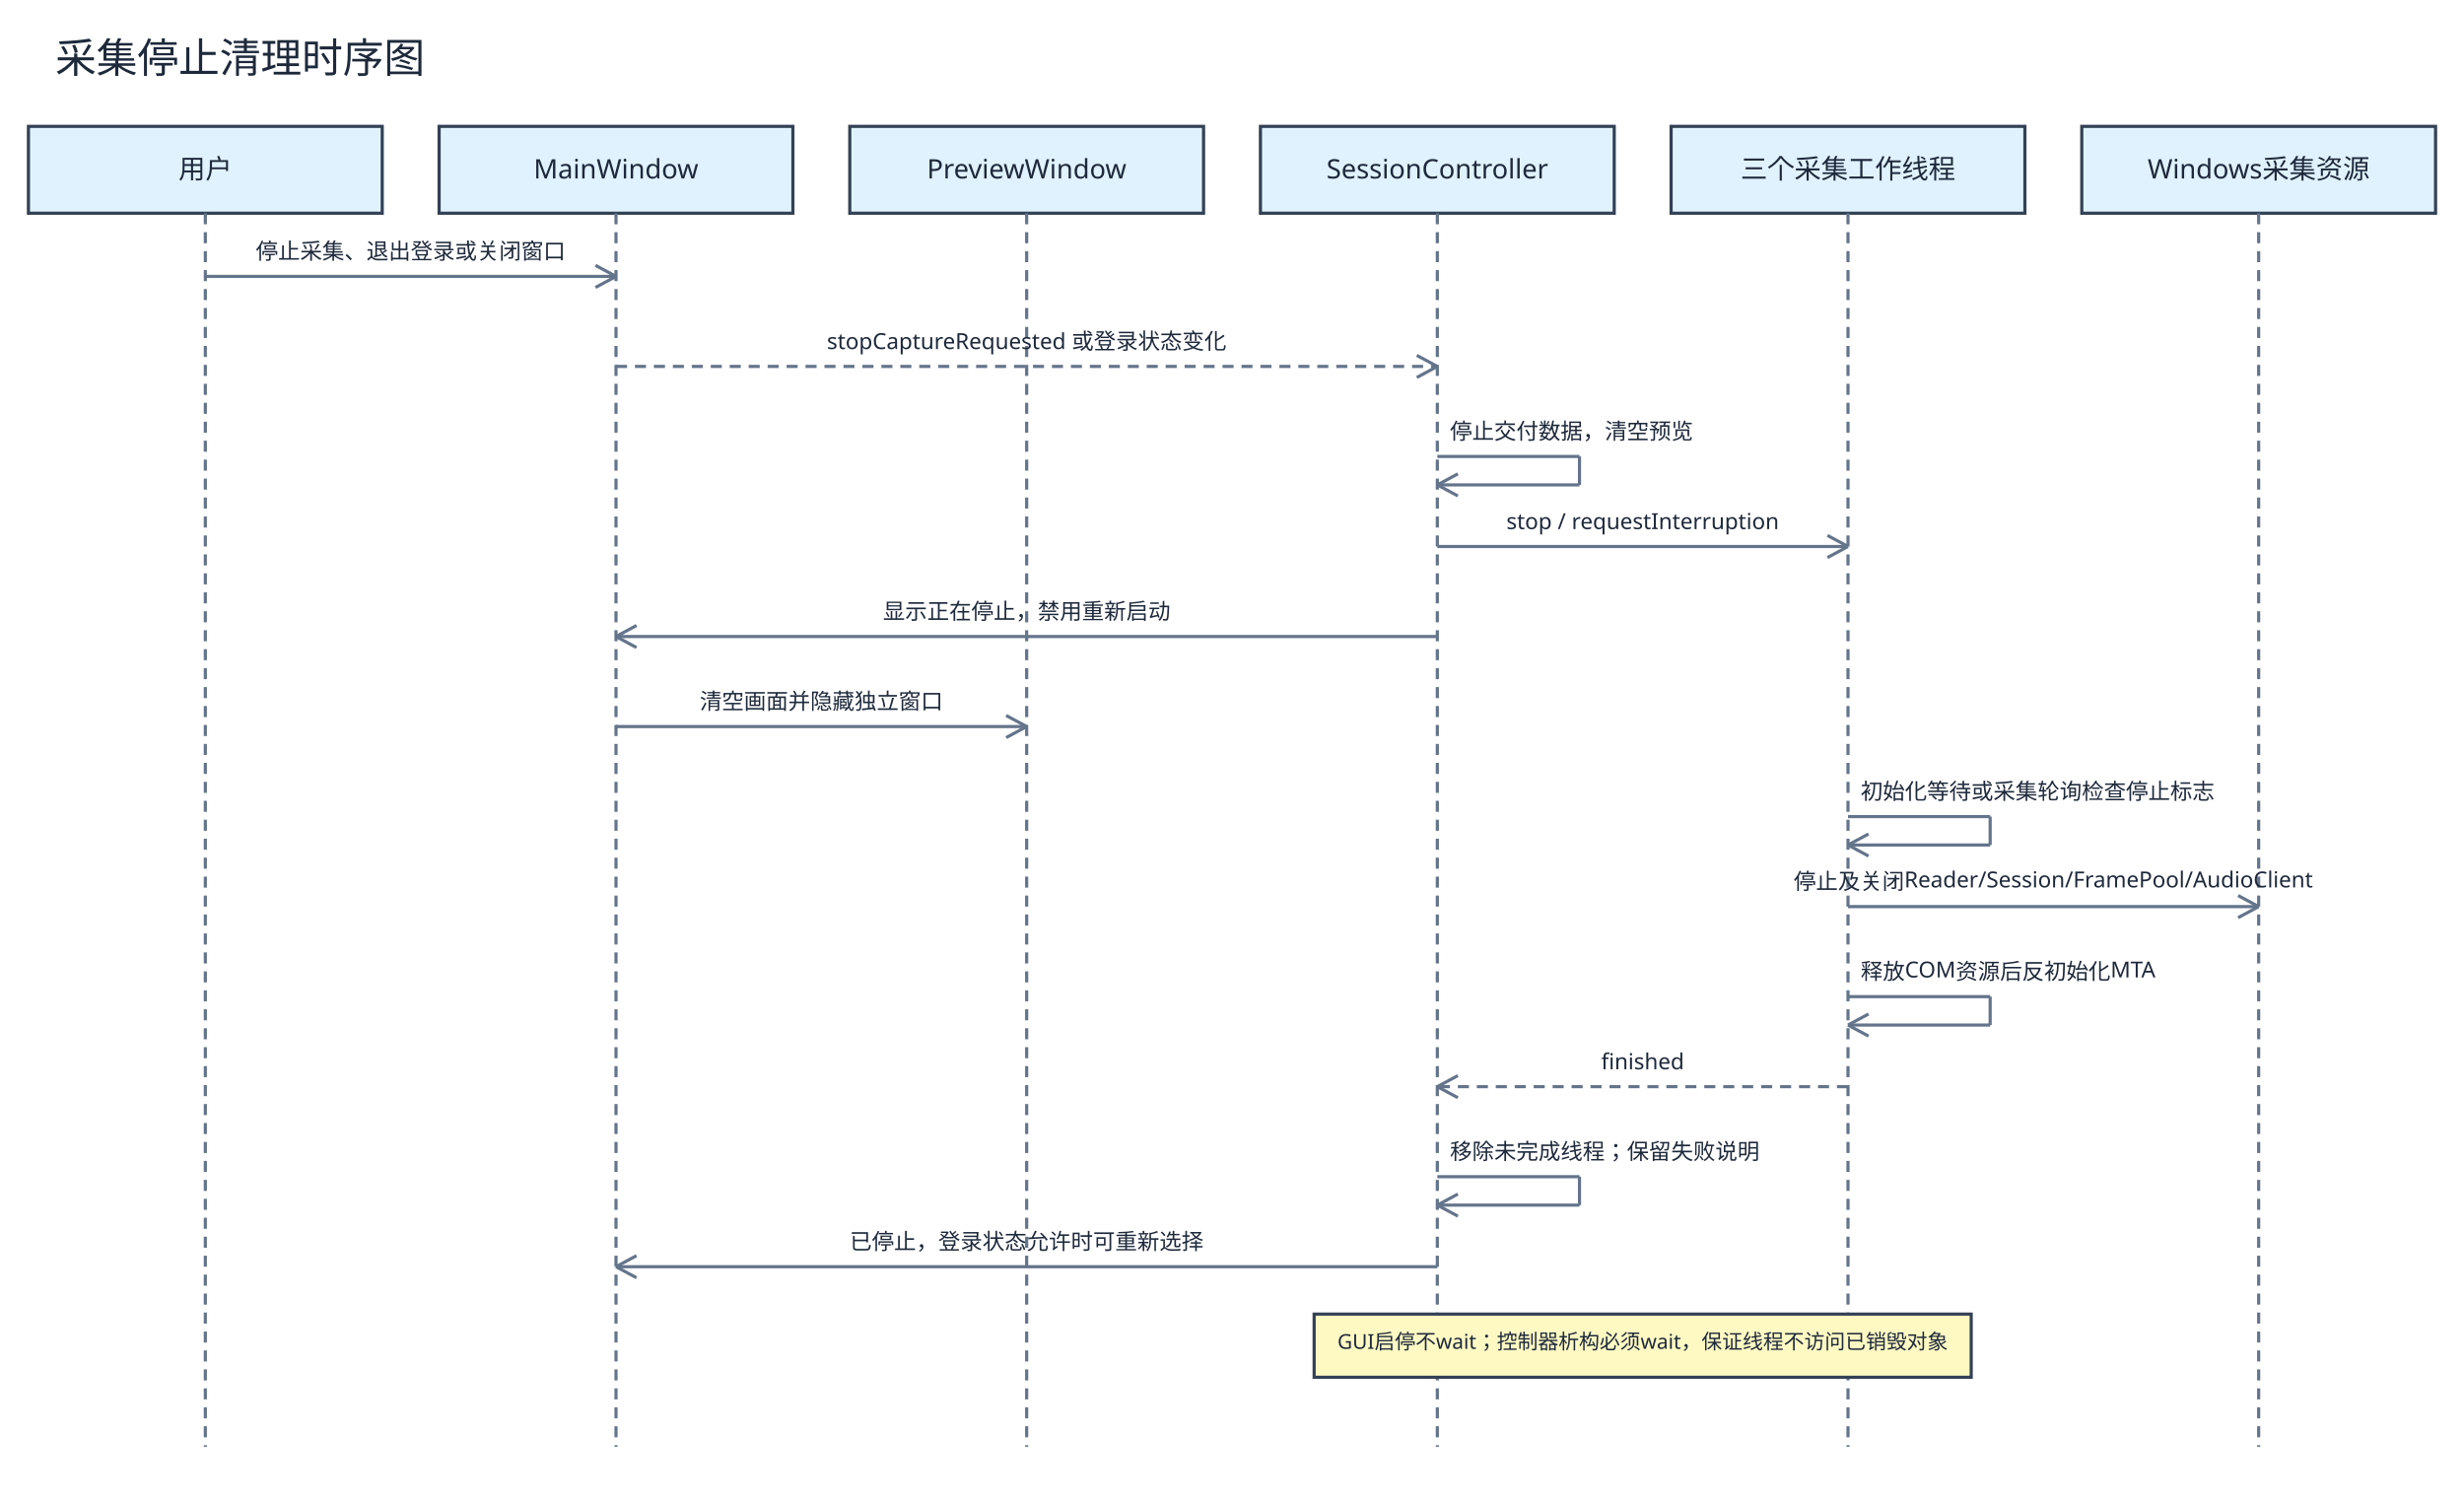
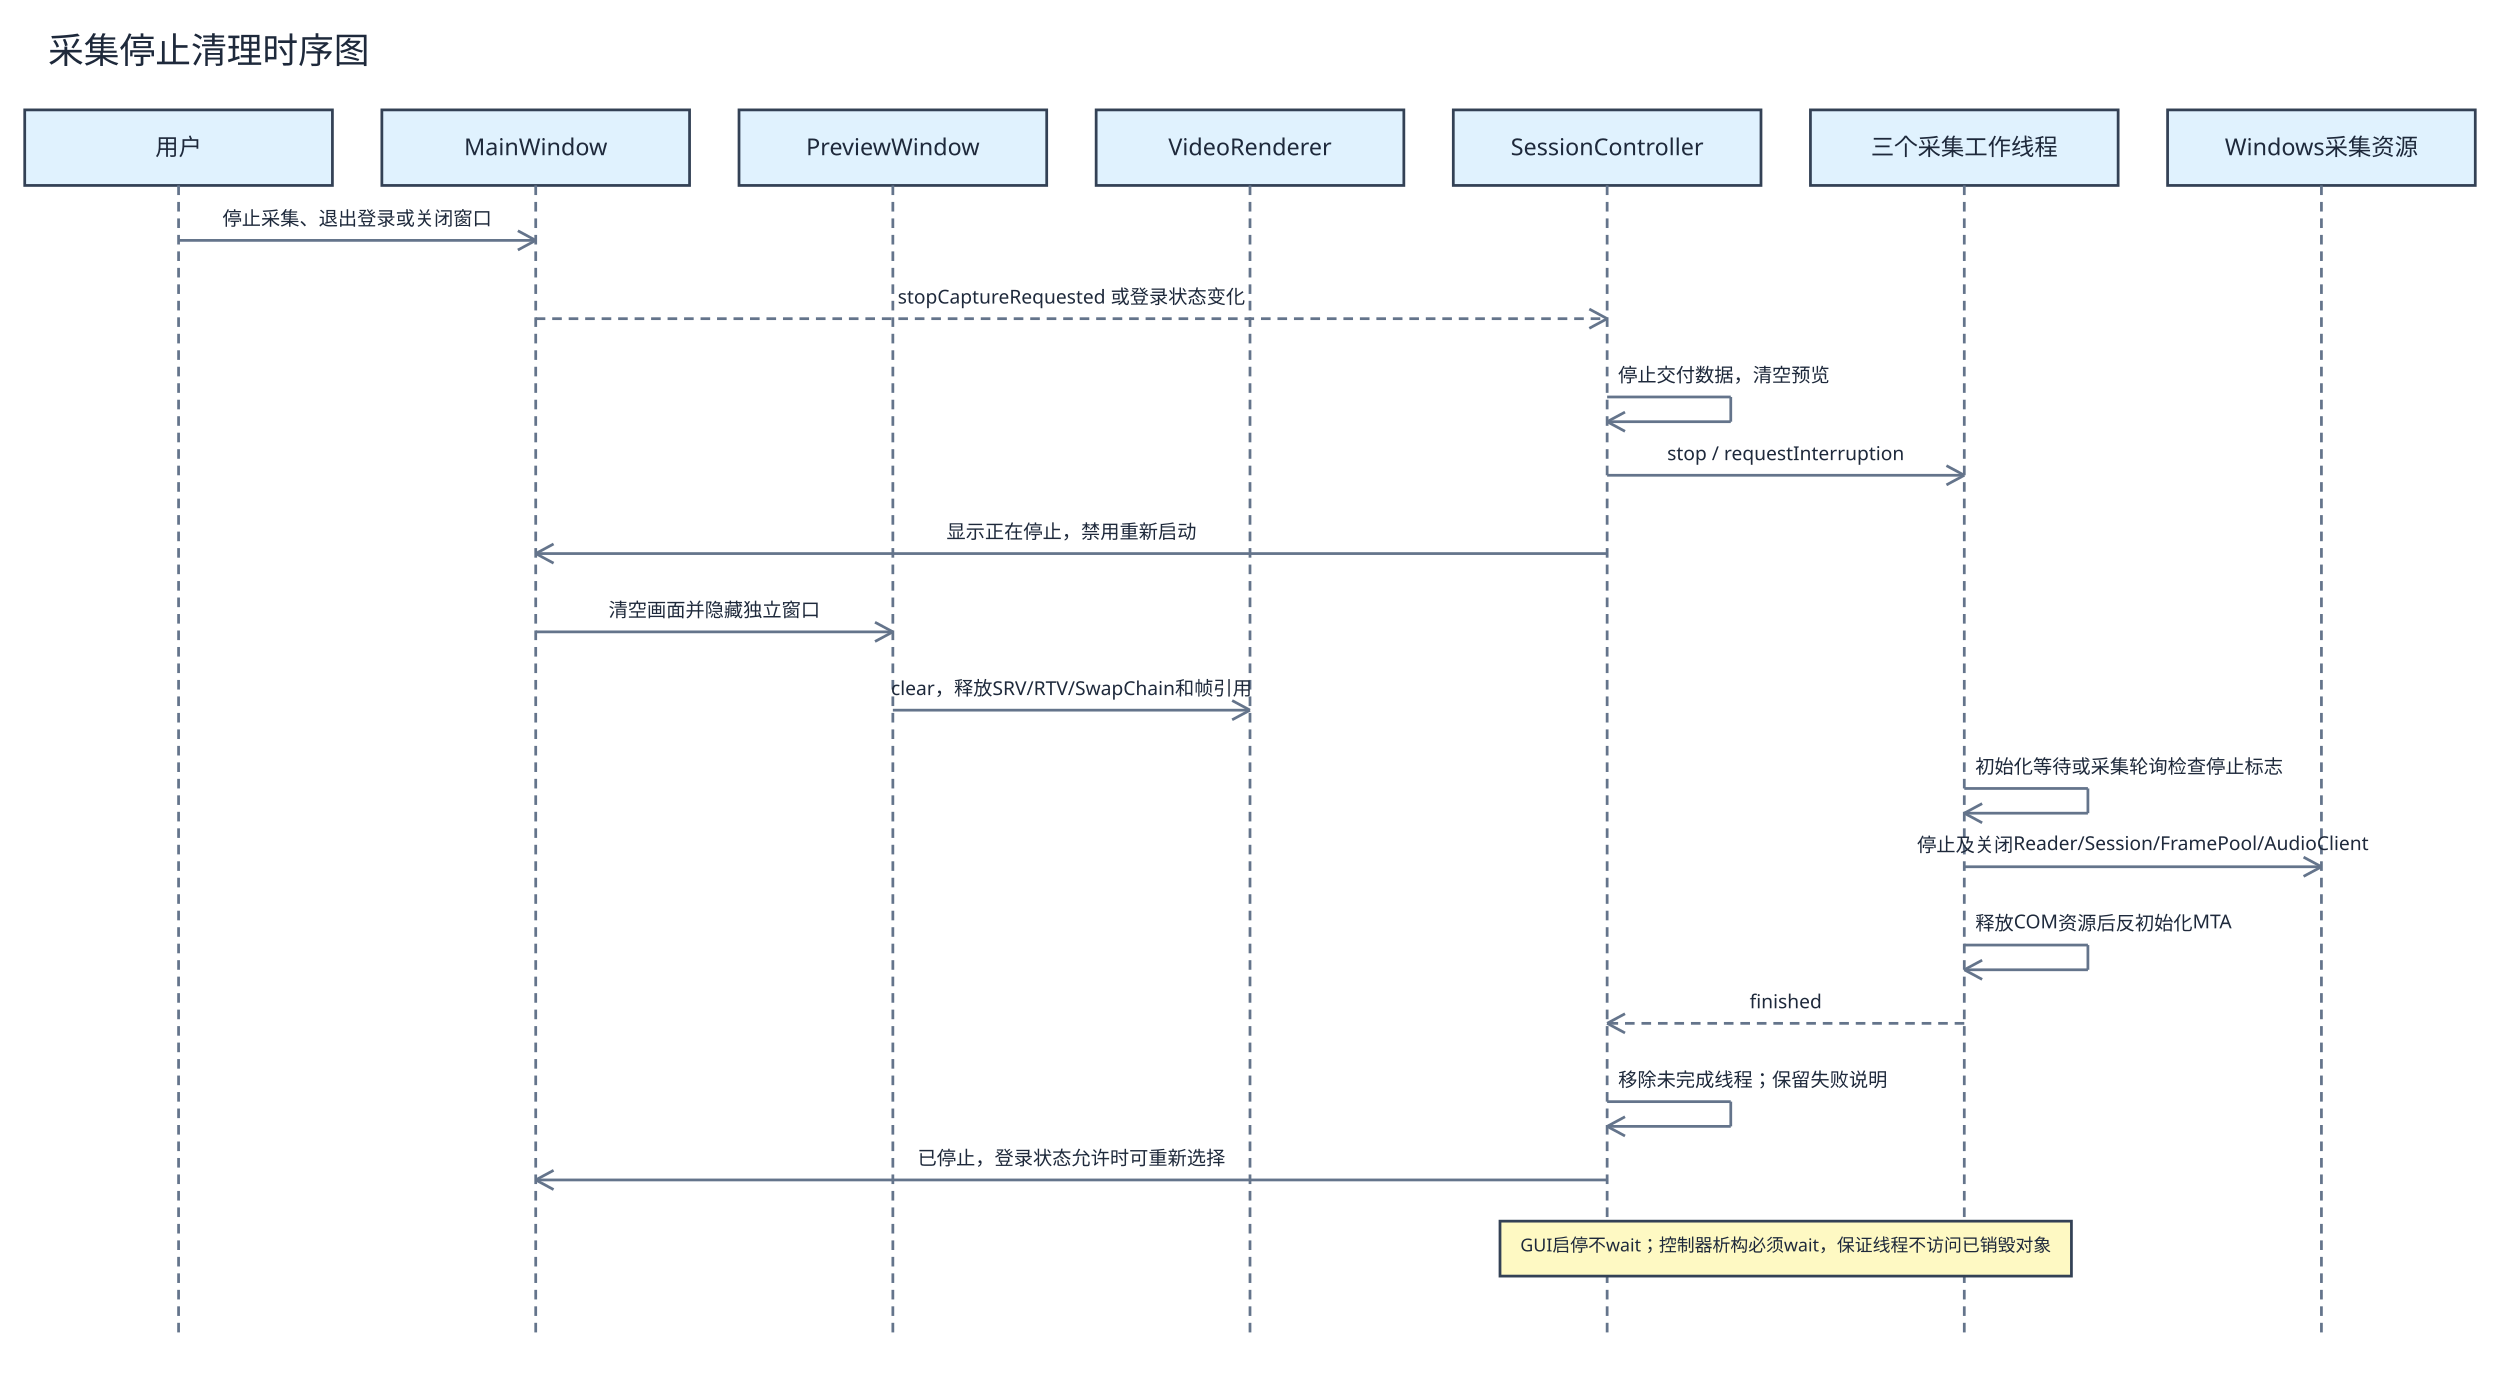
- <svg xmlns="http://www.w3.org/2000/svg" width="1560" height="951" viewBox="0 0 1560 951">
+ <svg xmlns="http://www.w3.org/2000/svg" width="1820" height="1008" viewBox="0 0 1820 1008">
  <text x="35" y="46" fill="#1e293b" font-family="Microsoft YaHei, sans-serif" font-size="26" text-anchor="start">采集停止清理时序图</text>
  <rect x="18.0" y="80" width="224" height="55" fill="#e0f2fe" stroke="#334155" stroke-width="2" />
  <text x="130.0" y="113" fill="#1e293b" font-family="Microsoft YaHei, sans-serif" font-size="17" text-anchor="middle">用户</text>
-   <line x1="130.0" y1="135" x2="130.0" y2="916" stroke="#64748b" stroke-width="2" stroke-dasharray="7 5" />
+   <line x1="130.0" y1="135" x2="130.0" y2="973" stroke="#64748b" stroke-width="2" stroke-dasharray="7 5" />
  <rect x="278.0" y="80" width="224" height="55" fill="#e0f2fe" stroke="#334155" stroke-width="2" />
  <text x="390.0" y="113" fill="#1e293b" font-family="Microsoft YaHei, sans-serif" font-size="17" text-anchor="middle">MainWindow</text>
-   <line x1="390.0" y1="135" x2="390.0" y2="916" stroke="#64748b" stroke-width="2" stroke-dasharray="7 5" />
+   <line x1="390.0" y1="135" x2="390.0" y2="973" stroke="#64748b" stroke-width="2" stroke-dasharray="7 5" />
  <rect x="538.0" y="80" width="224" height="55" fill="#e0f2fe" stroke="#334155" stroke-width="2" />
  <text x="650.0" y="113" fill="#1e293b" font-family="Microsoft YaHei, sans-serif" font-size="17" text-anchor="middle">PreviewWindow</text>
-   <line x1="650.0" y1="135" x2="650.0" y2="916" stroke="#64748b" stroke-width="2" stroke-dasharray="7 5" />
+   <line x1="650.0" y1="135" x2="650.0" y2="973" stroke="#64748b" stroke-width="2" stroke-dasharray="7 5" />
  <rect x="798.0" y="80" width="224" height="55" fill="#e0f2fe" stroke="#334155" stroke-width="2" />
-   <text x="910.0" y="113" fill="#1e293b" font-family="Microsoft YaHei, sans-serif" font-size="17" text-anchor="middle">SessionController</text>
-   <line x1="910.0" y1="135" x2="910.0" y2="916" stroke="#64748b" stroke-width="2" stroke-dasharray="7 5" />
+   <text x="910.0" y="113" fill="#1e293b" font-family="Microsoft YaHei, sans-serif" font-size="17" text-anchor="middle">VideoRenderer</text>
+   <line x1="910.0" y1="135" x2="910.0" y2="973" stroke="#64748b" stroke-width="2" stroke-dasharray="7 5" />
  <rect x="1058.0" y="80" width="224" height="55" fill="#e0f2fe" stroke="#334155" stroke-width="2" />
-   <text x="1170.0" y="113" fill="#1e293b" font-family="Microsoft YaHei, sans-serif" font-size="17" text-anchor="middle">三个采集工作线程</text>
-   <line x1="1170.0" y1="135" x2="1170.0" y2="916" stroke="#64748b" stroke-width="2" stroke-dasharray="7 5" />
+   <text x="1170.0" y="113" fill="#1e293b" font-family="Microsoft YaHei, sans-serif" font-size="17" text-anchor="middle">SessionController</text>
+   <line x1="1170.0" y1="135" x2="1170.0" y2="973" stroke="#64748b" stroke-width="2" stroke-dasharray="7 5" />
  <rect x="1318.0" y="80" width="224" height="55" fill="#e0f2fe" stroke="#334155" stroke-width="2" />
-   <text x="1430.0" y="113" fill="#1e293b" font-family="Microsoft YaHei, sans-serif" font-size="17" text-anchor="middle">Windows采集资源</text>
-   <line x1="1430.0" y1="135" x2="1430.0" y2="916" stroke="#64748b" stroke-width="2" stroke-dasharray="7 5" />
+   <text x="1430.0" y="113" fill="#1e293b" font-family="Microsoft YaHei, sans-serif" font-size="17" text-anchor="middle">三个采集工作线程</text>
+   <line x1="1430.0" y1="135" x2="1430.0" y2="973" stroke="#64748b" stroke-width="2" stroke-dasharray="7 5" />
+   <rect x="1578.0" y="80" width="224" height="55" fill="#e0f2fe" stroke="#334155" stroke-width="2" />
+   <text x="1690.0" y="113" fill="#1e293b" font-family="Microsoft YaHei, sans-serif" font-size="17" text-anchor="middle">Windows采集资源</text>
+   <line x1="1690.0" y1="135" x2="1690.0" y2="973" stroke="#64748b" stroke-width="2" stroke-dasharray="7 5" />
  <line x1="130.0" y1="175" x2="390.0" y2="175" stroke="#64748b" stroke-width="2" />
  <line x1="390.0" y1="175" x2="377.0" y2="182.0" stroke="#64748b" stroke-width="2" />
  <line x1="390.0" y1="175" x2="377.0" y2="168.0" stroke="#64748b" stroke-width="2" />
  <text x="260.0" y="164" fill="#1e293b" font-family="Microsoft YaHei, sans-serif" font-size="14" text-anchor="middle">停止采集、退出登录或关闭窗口</text>
-   <line x1="390.0" y1="232" x2="910.0" y2="232" stroke="#64748b" stroke-width="2" stroke-dasharray="7 5" />
-   <line x1="910.0" y1="232" x2="897.0" y2="239.0" stroke="#64748b" stroke-width="2" />
-   <line x1="910.0" y1="232" x2="897.0" y2="225.0" stroke="#64748b" stroke-width="2" />
-   <text x="650.0" y="221" fill="#1e293b" font-family="Microsoft YaHei, sans-serif" font-size="14" text-anchor="middle">stopCaptureRequested 或登录状态变化</text>
-   <line x1="910.0" y1="289" x2="1000.0" y2="289" stroke="#64748b" stroke-width="2" />
-   <line x1="1000.0" y1="289" x2="1000.0" y2="307" stroke="#64748b" stroke-width="2" />
-   <line x1="1000.0" y1="307" x2="910.0" y2="307" stroke="#64748b" stroke-width="2" />
-   <line x1="910.0" y1="307" x2="923.0" y2="300.0" stroke="#64748b" stroke-width="2" />
-   <line x1="910.0" y1="307" x2="923.0" y2="314.0" stroke="#64748b" stroke-width="2" />
-   <text x="918.0" y="278" fill="#1e293b" font-family="Microsoft YaHei, sans-serif" font-size="14" text-anchor="start">停止交付数据，清空预览</text>
-   <line x1="910.0" y1="346" x2="1170.0" y2="346" stroke="#64748b" stroke-width="2" />
-   <line x1="1170.0" y1="346" x2="1157.0" y2="353.0" stroke="#64748b" stroke-width="2" />
-   <line x1="1170.0" y1="346" x2="1157.0" y2="339.0" stroke="#64748b" stroke-width="2" />
-   <text x="1040.0" y="335" fill="#1e293b" font-family="Microsoft YaHei, sans-serif" font-size="14" text-anchor="middle">stop / requestInterruption</text>
-   <line x1="910.0" y1="403" x2="390.0" y2="403" stroke="#64748b" stroke-width="2" />
+   <line x1="390.0" y1="232" x2="1170.0" y2="232" stroke="#64748b" stroke-width="2" stroke-dasharray="7 5" />
+   <line x1="1170.0" y1="232" x2="1157.0" y2="239.0" stroke="#64748b" stroke-width="2" />
+   <line x1="1170.0" y1="232" x2="1157.0" y2="225.0" stroke="#64748b" stroke-width="2" />
+   <text x="780.0" y="221" fill="#1e293b" font-family="Microsoft YaHei, sans-serif" font-size="14" text-anchor="middle">stopCaptureRequested 或登录状态变化</text>
+   <line x1="1170.0" y1="289" x2="1260.0" y2="289" stroke="#64748b" stroke-width="2" />
+   <line x1="1260.0" y1="289" x2="1260.0" y2="307" stroke="#64748b" stroke-width="2" />
+   <line x1="1260.0" y1="307" x2="1170.0" y2="307" stroke="#64748b" stroke-width="2" />
+   <line x1="1170.0" y1="307" x2="1183.0" y2="300.0" stroke="#64748b" stroke-width="2" />
+   <line x1="1170.0" y1="307" x2="1183.0" y2="314.0" stroke="#64748b" stroke-width="2" />
+   <text x="1178.0" y="278" fill="#1e293b" font-family="Microsoft YaHei, sans-serif" font-size="14" text-anchor="start">停止交付数据，清空预览</text>
+   <line x1="1170.0" y1="346" x2="1430.0" y2="346" stroke="#64748b" stroke-width="2" />
+   <line x1="1430.0" y1="346" x2="1417.0" y2="353.0" stroke="#64748b" stroke-width="2" />
+   <line x1="1430.0" y1="346" x2="1417.0" y2="339.0" stroke="#64748b" stroke-width="2" />
+   <text x="1300.0" y="335" fill="#1e293b" font-family="Microsoft YaHei, sans-serif" font-size="14" text-anchor="middle">stop / requestInterruption</text>
+   <line x1="1170.0" y1="403" x2="390.0" y2="403" stroke="#64748b" stroke-width="2" />
  <line x1="390.0" y1="403" x2="403.0" y2="396.0" stroke="#64748b" stroke-width="2" />
  <line x1="390.0" y1="403" x2="403.0" y2="410.0" stroke="#64748b" stroke-width="2" />
-   <text x="650.0" y="392" fill="#1e293b" font-family="Microsoft YaHei, sans-serif" font-size="14" text-anchor="middle">显示正在停止，禁用重新启动</text>
+   <text x="780.0" y="392" fill="#1e293b" font-family="Microsoft YaHei, sans-serif" font-size="14" text-anchor="middle">显示正在停止，禁用重新启动</text>
  <line x1="390.0" y1="460" x2="650.0" y2="460" stroke="#64748b" stroke-width="2" />
  <line x1="650.0" y1="460" x2="637.0" y2="467.0" stroke="#64748b" stroke-width="2" />
  <line x1="650.0" y1="460" x2="637.0" y2="453.0" stroke="#64748b" stroke-width="2" />
  <text x="520.0" y="449" fill="#1e293b" font-family="Microsoft YaHei, sans-serif" font-size="14" text-anchor="middle">清空画面并隐藏独立窗口</text>
-   <line x1="1170.0" y1="517" x2="1260.0" y2="517" stroke="#64748b" stroke-width="2" />
-   <line x1="1260.0" y1="517" x2="1260.0" y2="535" stroke="#64748b" stroke-width="2" />
-   <line x1="1260.0" y1="535" x2="1170.0" y2="535" stroke="#64748b" stroke-width="2" />
-   <line x1="1170.0" y1="535" x2="1183.0" y2="528.0" stroke="#64748b" stroke-width="2" />
-   <line x1="1170.0" y1="535" x2="1183.0" y2="542.0" stroke="#64748b" stroke-width="2" />
-   <text x="1178.0" y="506" fill="#1e293b" font-family="Microsoft YaHei, sans-serif" font-size="14" text-anchor="start">初始化等待或采集轮询检查停止标志</text>
-   <line x1="1170.0" y1="574" x2="1430.0" y2="574" stroke="#64748b" stroke-width="2" />
-   <line x1="1430.0" y1="574" x2="1417.0" y2="581.0" stroke="#64748b" stroke-width="2" />
-   <line x1="1430.0" y1="574" x2="1417.0" y2="567.0" stroke="#64748b" stroke-width="2" />
-   <text x="1300.0" y="563" fill="#1e293b" font-family="Microsoft YaHei, sans-serif" font-size="14" text-anchor="middle">停止及关闭Reader/Session/FramePool/AudioClient</text>
-   <line x1="1170.0" y1="631" x2="1260.0" y2="631" stroke="#64748b" stroke-width="2" />
-   <line x1="1260.0" y1="631" x2="1260.0" y2="649" stroke="#64748b" stroke-width="2" />
-   <line x1="1260.0" y1="649" x2="1170.0" y2="649" stroke="#64748b" stroke-width="2" />
-   <line x1="1170.0" y1="649" x2="1183.0" y2="642.0" stroke="#64748b" stroke-width="2" />
-   <line x1="1170.0" y1="649" x2="1183.0" y2="656.0" stroke="#64748b" stroke-width="2" />
-   <text x="1178.0" y="620" fill="#1e293b" font-family="Microsoft YaHei, sans-serif" font-size="14" text-anchor="start">释放COM资源后反初始化MTA</text>
-   <line x1="1170.0" y1="688" x2="910.0" y2="688" stroke="#64748b" stroke-width="2" stroke-dasharray="7 5" />
-   <line x1="910.0" y1="688" x2="923.0" y2="681.0" stroke="#64748b" stroke-width="2" />
-   <line x1="910.0" y1="688" x2="923.0" y2="695.0" stroke="#64748b" stroke-width="2" />
-   <text x="1040.0" y="677" fill="#1e293b" font-family="Microsoft YaHei, sans-serif" font-size="14" text-anchor="middle">finished</text>
-   <line x1="910.0" y1="745" x2="1000.0" y2="745" stroke="#64748b" stroke-width="2" />
-   <line x1="1000.0" y1="745" x2="1000.0" y2="763" stroke="#64748b" stroke-width="2" />
-   <line x1="1000.0" y1="763" x2="910.0" y2="763" stroke="#64748b" stroke-width="2" />
-   <line x1="910.0" y1="763" x2="923.0" y2="756.0" stroke="#64748b" stroke-width="2" />
-   <line x1="910.0" y1="763" x2="923.0" y2="770.0" stroke="#64748b" stroke-width="2" />
-   <text x="918.0" y="734" fill="#1e293b" font-family="Microsoft YaHei, sans-serif" font-size="14" text-anchor="start">移除未完成线程；保留失败说明</text>
-   <line x1="910.0" y1="802" x2="390.0" y2="802" stroke="#64748b" stroke-width="2" />
-   <line x1="390.0" y1="802" x2="403.0" y2="795.0" stroke="#64748b" stroke-width="2" />
-   <line x1="390.0" y1="802" x2="403.0" y2="809.0" stroke="#64748b" stroke-width="2" />
-   <text x="650.0" y="791" fill="#1e293b" font-family="Microsoft YaHei, sans-serif" font-size="14" text-anchor="middle">已停止，登录状态允许时可重新选择</text>
-   <rect x="832.0" y="832" width="416.0" height="40" fill="#fef9c3" stroke="#334155" stroke-width="2" />
-   <text x="1040.0" y="854" fill="#1e293b" font-family="Microsoft YaHei, sans-serif" font-size="13" text-anchor="middle">GUI启停不wait；控制器析构必须wait，保证线程不访问已销毁对象</text>
+   <line x1="650.0" y1="517" x2="910.0" y2="517" stroke="#64748b" stroke-width="2" />
+   <line x1="910.0" y1="517" x2="897.0" y2="524.0" stroke="#64748b" stroke-width="2" />
+   <line x1="910.0" y1="517" x2="897.0" y2="510.0" stroke="#64748b" stroke-width="2" />
+   <text x="780.0" y="506" fill="#1e293b" font-family="Microsoft YaHei, sans-serif" font-size="14" text-anchor="middle">clear，释放SRV/RTV/SwapChain和帧引用</text>
+   <line x1="1430.0" y1="574" x2="1520.0" y2="574" stroke="#64748b" stroke-width="2" />
+   <line x1="1520.0" y1="574" x2="1520.0" y2="592" stroke="#64748b" stroke-width="2" />
+   <line x1="1520.0" y1="592" x2="1430.0" y2="592" stroke="#64748b" stroke-width="2" />
+   <line x1="1430.0" y1="592" x2="1443.0" y2="585.0" stroke="#64748b" stroke-width="2" />
+   <line x1="1430.0" y1="592" x2="1443.0" y2="599.0" stroke="#64748b" stroke-width="2" />
+   <text x="1438.0" y="563" fill="#1e293b" font-family="Microsoft YaHei, sans-serif" font-size="14" text-anchor="start">初始化等待或采集轮询检查停止标志</text>
+   <line x1="1430.0" y1="631" x2="1690.0" y2="631" stroke="#64748b" stroke-width="2" />
+   <line x1="1690.0" y1="631" x2="1677.0" y2="638.0" stroke="#64748b" stroke-width="2" />
+   <line x1="1690.0" y1="631" x2="1677.0" y2="624.0" stroke="#64748b" stroke-width="2" />
+   <text x="1560.0" y="620" fill="#1e293b" font-family="Microsoft YaHei, sans-serif" font-size="14" text-anchor="middle">停止及关闭Reader/Session/FramePool/AudioClient</text>
+   <line x1="1430.0" y1="688" x2="1520.0" y2="688" stroke="#64748b" stroke-width="2" />
+   <line x1="1520.0" y1="688" x2="1520.0" y2="706" stroke="#64748b" stroke-width="2" />
+   <line x1="1520.0" y1="706" x2="1430.0" y2="706" stroke="#64748b" stroke-width="2" />
+   <line x1="1430.0" y1="706" x2="1443.0" y2="699.0" stroke="#64748b" stroke-width="2" />
+   <line x1="1430.0" y1="706" x2="1443.0" y2="713.0" stroke="#64748b" stroke-width="2" />
+   <text x="1438.0" y="677" fill="#1e293b" font-family="Microsoft YaHei, sans-serif" font-size="14" text-anchor="start">释放COM资源后反初始化MTA</text>
+   <line x1="1430.0" y1="745" x2="1170.0" y2="745" stroke="#64748b" stroke-width="2" stroke-dasharray="7 5" />
+   <line x1="1170.0" y1="745" x2="1183.0" y2="738.0" stroke="#64748b" stroke-width="2" />
+   <line x1="1170.0" y1="745" x2="1183.0" y2="752.0" stroke="#64748b" stroke-width="2" />
+   <text x="1300.0" y="734" fill="#1e293b" font-family="Microsoft YaHei, sans-serif" font-size="14" text-anchor="middle">finished</text>
+   <line x1="1170.0" y1="802" x2="1260.0" y2="802" stroke="#64748b" stroke-width="2" />
+   <line x1="1260.0" y1="802" x2="1260.0" y2="820" stroke="#64748b" stroke-width="2" />
+   <line x1="1260.0" y1="820" x2="1170.0" y2="820" stroke="#64748b" stroke-width="2" />
+   <line x1="1170.0" y1="820" x2="1183.0" y2="813.0" stroke="#64748b" stroke-width="2" />
+   <line x1="1170.0" y1="820" x2="1183.0" y2="827.0" stroke="#64748b" stroke-width="2" />
+   <text x="1178.0" y="791" fill="#1e293b" font-family="Microsoft YaHei, sans-serif" font-size="14" text-anchor="start">移除未完成线程；保留失败说明</text>
+   <line x1="1170.0" y1="859" x2="390.0" y2="859" stroke="#64748b" stroke-width="2" />
+   <line x1="390.0" y1="859" x2="403.0" y2="852.0" stroke="#64748b" stroke-width="2" />
+   <line x1="390.0" y1="859" x2="403.0" y2="866.0" stroke="#64748b" stroke-width="2" />
+   <text x="780.0" y="848" fill="#1e293b" font-family="Microsoft YaHei, sans-serif" font-size="14" text-anchor="middle">已停止，登录状态允许时可重新选择</text>
+   <rect x="1092.0" y="889" width="416.0" height="40" fill="#fef9c3" stroke="#334155" stroke-width="2" />
+   <text x="1300.0" y="911" fill="#1e293b" font-family="Microsoft YaHei, sans-serif" font-size="13" text-anchor="middle">GUI启停不wait；控制器析构必须wait，保证线程不访问已销毁对象</text>
</svg>
